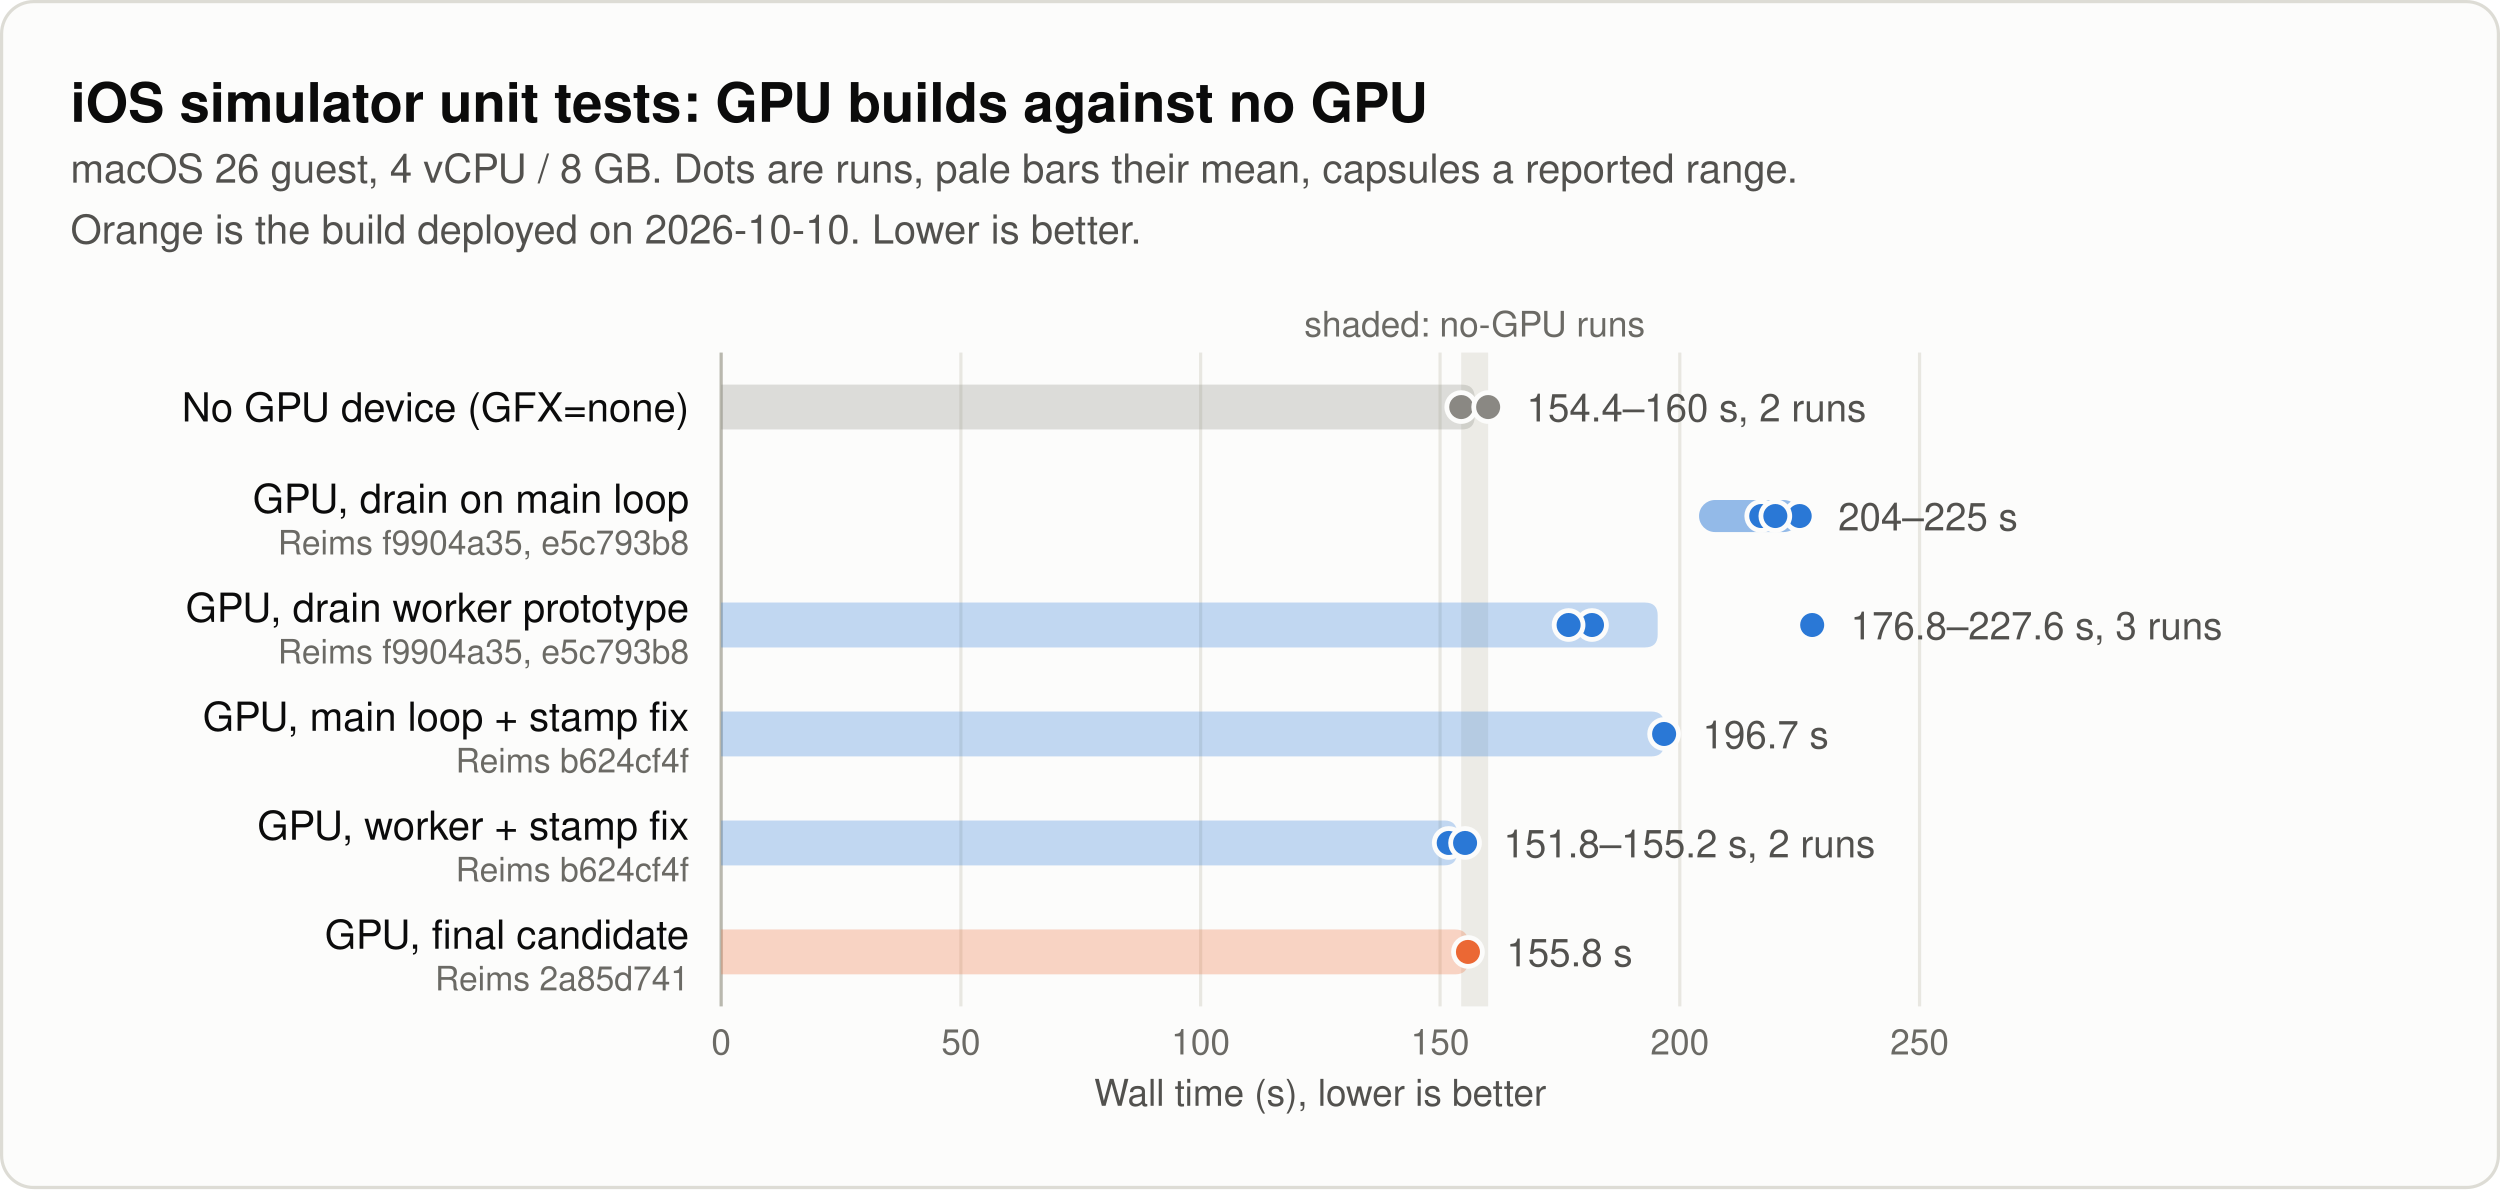
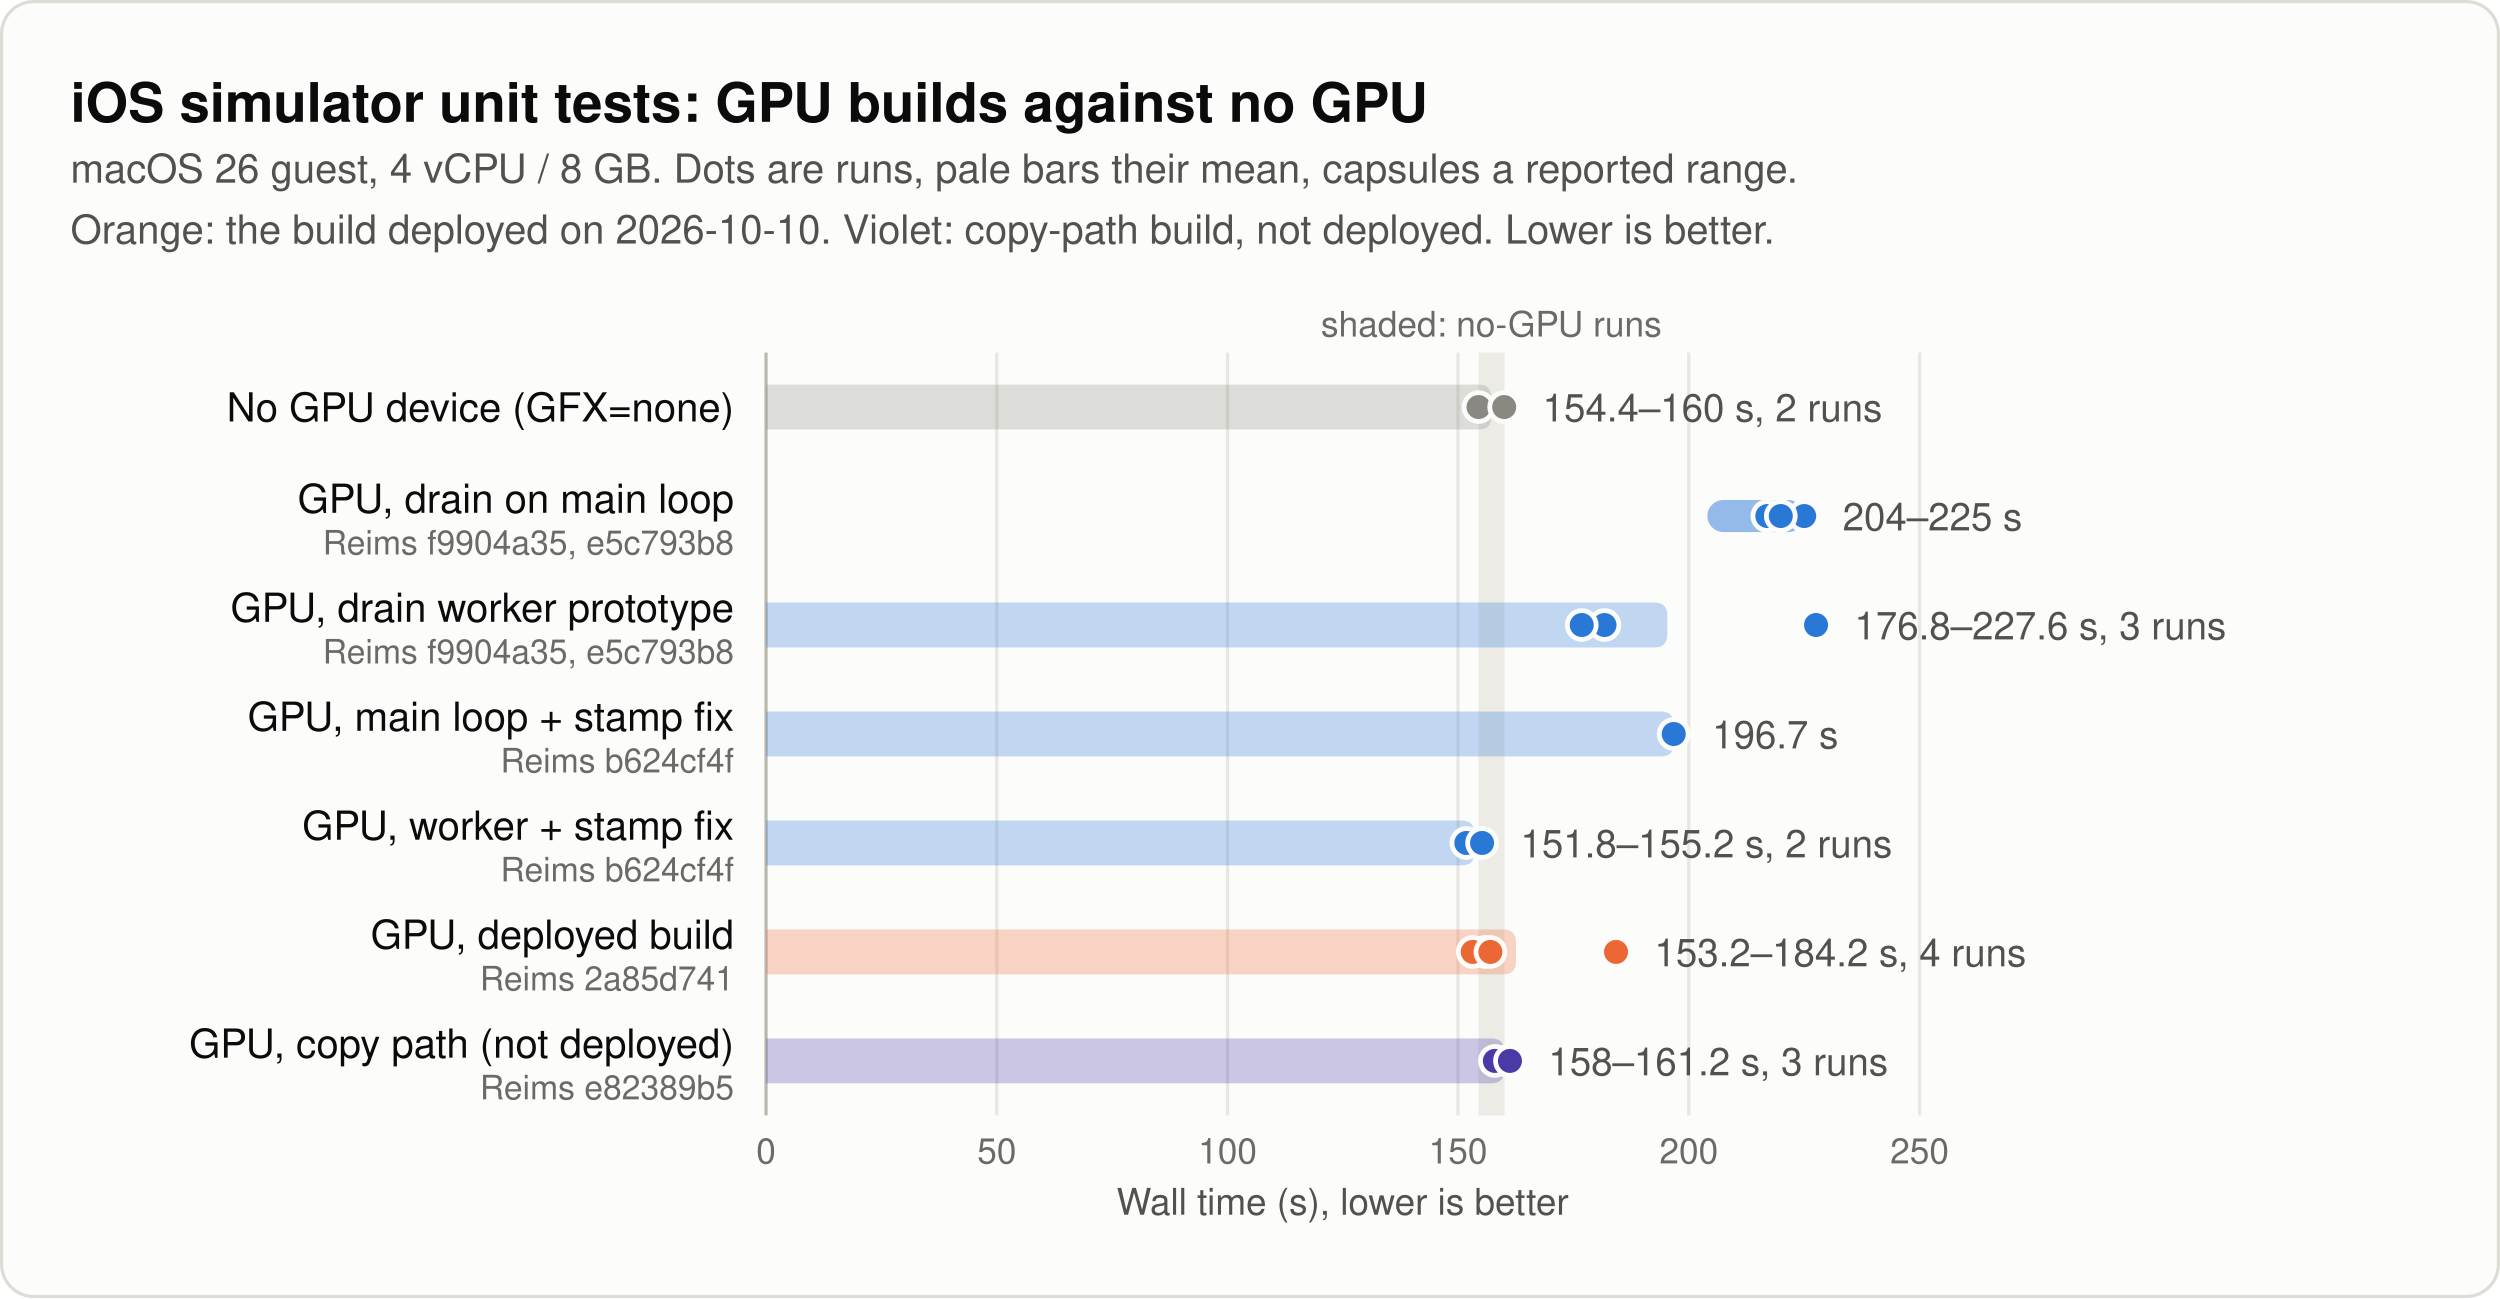
- <svg xmlns="http://www.w3.org/2000/svg" width="780" height="371" viewBox="0 0 780 371" role="img" font-family="system-ui, -apple-system, 'Segoe UI', Helvetica, Arial, sans-serif">
-   <rect x="0.5" y="0.5" width="779" height="370" rx="10" fill="#fcfcfb" stroke="#dddcd5" />
+ <svg xmlns="http://www.w3.org/2000/svg" width="780" height="405" viewBox="0 0 780 405" role="img" font-family="system-ui, -apple-system, 'Segoe UI', Helvetica, Arial, sans-serif">
+   <rect x="0.5" y="0.5" width="779" height="404" rx="10" fill="#fcfcfb" stroke="#dddcd5" />
  <text x="22.0" y="38.0" font-size="17" fill="#0b0b0b" text-anchor="start" font-weight="600">iOS simulator unit tests: GPU builds against no GPU</text>
  <text x="22.0" y="57.0" font-size="12.5" fill="#52514e" text-anchor="start">macOS 26 guest, 4 vCPU / 8 GB. Dots are runs, pale bars their mean, capsules a reported range.</text>
-   <text x="22.0" y="76.0" font-size="12.5" fill="#52514e" text-anchor="start">Orange is the build deployed on 2026-10-10. Lower is better.</text>
-   <rect x="455.9" y="110.0" width="8.4" height="204.0" rx="0" fill="#ecebe6" />
-   <text x="460.1" y="105.0" font-size="11" fill="#6b6a65" text-anchor="middle">shaded: no-GPU runs</text>
-   <line x1="225.0" y1="110.0" x2="225.0" y2="314.0" stroke="#b9b8ae" stroke-width="1" />
-   <text x="225.0" y="329.0" font-size="11" fill="#6b6a65" text-anchor="middle">0</text>
-   <line x1="299.8" y1="110.0" x2="299.8" y2="314.0" stroke="#e8e7e1" stroke-width="1" />
-   <text x="299.8" y="329.0" font-size="11" fill="#6b6a65" text-anchor="middle">50</text>
-   <line x1="374.6" y1="110.0" x2="374.6" y2="314.0" stroke="#e8e7e1" stroke-width="1" />
-   <text x="374.6" y="329.0" font-size="11" fill="#6b6a65" text-anchor="middle">100</text>
-   <line x1="449.3" y1="110.0" x2="449.3" y2="314.0" stroke="#e8e7e1" stroke-width="1" />
-   <text x="449.3" y="329.0" font-size="11" fill="#6b6a65" text-anchor="middle">150</text>
-   <line x1="524.1" y1="110.0" x2="524.1" y2="314.0" stroke="#e8e7e1" stroke-width="1" />
-   <text x="524.1" y="329.0" font-size="11" fill="#6b6a65" text-anchor="middle">200</text>
-   <line x1="598.9" y1="110.0" x2="598.9" y2="314.0" stroke="#e8e7e1" stroke-width="1" />
-   <text x="598.9" y="329.0" font-size="11" fill="#6b6a65" text-anchor="middle">250</text>
-   <text x="215.0" y="131.5" font-size="12.5" fill="#0b0b0b" text-anchor="end">No GPU device (GFX=none)</text>
-   <path d="M225.0,120.0 H456.1 Q460.1,120.0 460.1,124.0 V130.0 Q460.1,134.0 456.1,134.0 H225.0 Z" fill="#8a8883" fill-opacity="0.28" />
-   <circle cx="455.9" cy="127.0" r="4.5" fill="#8a8883" stroke="#fcfcfb" stroke-width="1.5" />
-   <circle cx="464.3" cy="127.0" r="4.5" fill="#8a8883" stroke="#fcfcfb" stroke-width="1.5" />
-   <text x="476.3" y="131.5" font-size="12" fill="#52514e" text-anchor="start">154.4–160 s, 2 runs</text>
-   <text x="215.0" y="160.0" font-size="12.5" fill="#0b0b0b" text-anchor="end">GPU, drain on main loop</text>
-   <text x="215.0" y="173.0" font-size="10.5" fill="#6b6a65" text-anchor="end">Reims f9904a35, e5c793b8</text>
-   <rect x="530.1" y="156.0" width="31.4" height="10.0" rx="5" fill="#2a78d6" fill-opacity="0.5" />
-   <circle cx="549.5" cy="161.0" r="4.5" fill="#2a78d6" stroke="#fcfcfb" stroke-width="1.5" />
-   <circle cx="561.5" cy="161.0" r="4.5" fill="#2a78d6" stroke="#fcfcfb" stroke-width="1.5" />
-   <circle cx="553.9" cy="161.0" r="4.5" fill="#2a78d6" stroke="#fcfcfb" stroke-width="1.5" />
-   <text x="573.5" y="165.5" font-size="12" fill="#52514e" text-anchor="start">204–225 s</text>
-   <text x="215.0" y="194.0" font-size="12.5" fill="#0b0b0b" text-anchor="end">GPU, drain worker prototype</text>
-   <text x="215.0" y="207.0" font-size="10.5" fill="#6b6a65" text-anchor="end">Reims f9904a35, e5c793b8</text>
-   <path d="M225.0,188.0 H513.2 Q517.2,188.0 517.2,192.0 V198.0 Q517.2,202.0 513.2,202.0 H225.0 Z" fill="#2a78d6" fill-opacity="0.28" />
-   <circle cx="565.4" cy="195.0" r="4.5" fill="#2a78d6" stroke="#fcfcfb" stroke-width="1.5" />
-   <circle cx="496.7" cy="195.0" r="4.5" fill="#2a78d6" stroke="#fcfcfb" stroke-width="1.5" />
-   <circle cx="489.4" cy="195.0" r="4.5" fill="#2a78d6" stroke="#fcfcfb" stroke-width="1.5" />
-   <text x="577.4" y="199.5" font-size="12" fill="#52514e" text-anchor="start">176.8–227.6 s, 3 runs</text>
-   <text x="215.0" y="228.0" font-size="12.5" fill="#0b0b0b" text-anchor="end">GPU, main loop + stamp fix</text>
-   <text x="215.0" y="241.0" font-size="10.5" fill="#6b6a65" text-anchor="end">Reims b624cf4f</text>
-   <path d="M225.0,222.0 H515.2 Q519.2,222.0 519.2,226.0 V232.0 Q519.2,236.0 515.2,236.0 H225.0 Z" fill="#2a78d6" fill-opacity="0.28" />
-   <circle cx="519.2" cy="229.0" r="4.5" fill="#2a78d6" stroke="#fcfcfb" stroke-width="1.5" />
-   <text x="531.2" y="233.5" font-size="12" fill="#52514e" text-anchor="start">196.7 s</text>
-   <text x="215.0" y="262.0" font-size="12.5" fill="#0b0b0b" text-anchor="end">GPU, worker + stamp fix</text>
-   <text x="215.0" y="275.0" font-size="10.5" fill="#6b6a65" text-anchor="end">Reims b624cf4f</text>
-   <path d="M225.0,256.0 H450.6 Q454.6,256.0 454.6,260.0 V266.0 Q454.6,270.0 450.6,270.0 H225.0 Z" fill="#2a78d6" fill-opacity="0.28" />
-   <circle cx="452.0" cy="263.0" r="4.5" fill="#2a78d6" stroke="#fcfcfb" stroke-width="1.5" />
-   <circle cx="457.1" cy="263.0" r="4.5" fill="#2a78d6" stroke="#fcfcfb" stroke-width="1.5" />
-   <text x="469.1" y="267.5" font-size="12" fill="#52514e" text-anchor="start">151.8–155.2 s, 2 runs</text>
-   <text x="215.0" y="296.0" font-size="12.5" fill="#0b0b0b" text-anchor="end">GPU, final candidate</text>
-   <text x="215.0" y="309.0" font-size="10.5" fill="#6b6a65" text-anchor="end">Reims 2a85d741</text>
-   <path d="M225.0,290.0 H454.0 Q458.0,290.0 458.0,294.0 V300.0 Q458.0,304.0 454.0,304.0 H225.0 Z" fill="#eb6834" fill-opacity="0.28" />
-   <circle cx="458.0" cy="297.0" r="4.5" fill="#eb6834" stroke="#fcfcfb" stroke-width="1.5" />
-   <text x="470.0" y="301.5" font-size="12" fill="#52514e" text-anchor="start">155.8 s</text>
-   <text x="411.9" y="345.0" font-size="11.5" fill="#52514e" text-anchor="middle">Wall time (s), lower is better</text>
+   <text x="22.0" y="76.0" font-size="12.5" fill="#52514e" text-anchor="start">Orange: the build deployed on 2026-10-10. Violet: copy-path build, not deployed. Lower is better.</text>
+   <rect x="461.3" y="110.0" width="8.1" height="238.0" rx="0" fill="#ecebe6" />
+   <text x="465.3" y="105.0" font-size="11" fill="#6b6a65" text-anchor="middle">shaded: no-GPU runs</text>
+   <line x1="239.0" y1="110.0" x2="239.0" y2="348.0" stroke="#b9b8ae" stroke-width="1" />
+   <text x="239.0" y="363.0" font-size="11" fill="#6b6a65" text-anchor="middle">0</text>
+   <line x1="311.0" y1="110.0" x2="311.0" y2="348.0" stroke="#e8e7e1" stroke-width="1" />
+   <text x="311.0" y="363.0" font-size="11" fill="#6b6a65" text-anchor="middle">50</text>
+   <line x1="383.0" y1="110.0" x2="383.0" y2="348.0" stroke="#e8e7e1" stroke-width="1" />
+   <text x="383.0" y="363.0" font-size="11" fill="#6b6a65" text-anchor="middle">100</text>
+   <line x1="454.9" y1="110.0" x2="454.9" y2="348.0" stroke="#e8e7e1" stroke-width="1" />
+   <text x="454.9" y="363.0" font-size="11" fill="#6b6a65" text-anchor="middle">150</text>
+   <line x1="526.9" y1="110.0" x2="526.9" y2="348.0" stroke="#e8e7e1" stroke-width="1" />
+   <text x="526.9" y="363.0" font-size="11" fill="#6b6a65" text-anchor="middle">200</text>
+   <line x1="598.9" y1="110.0" x2="598.9" y2="348.0" stroke="#e8e7e1" stroke-width="1" />
+   <text x="598.9" y="363.0" font-size="11" fill="#6b6a65" text-anchor="middle">250</text>
+   <text x="229.0" y="131.5" font-size="12.5" fill="#0b0b0b" text-anchor="end">No GPU device (GFX=none)</text>
+   <path d="M239.0,120.0 H461.3 Q465.3,120.0 465.3,124.0 V130.0 Q465.3,134.0 461.3,134.0 H239.0 Z" fill="#8a8883" fill-opacity="0.28" />
+   <circle cx="461.3" cy="127.0" r="4.5" fill="#8a8883" stroke="#fcfcfb" stroke-width="1.5" />
+   <circle cx="469.3" cy="127.0" r="4.5" fill="#8a8883" stroke="#fcfcfb" stroke-width="1.5" />
+   <text x="481.3" y="131.5" font-size="12" fill="#52514e" text-anchor="start">154.4–160 s, 2 runs</text>
+   <text x="229.0" y="160.0" font-size="12.5" fill="#0b0b0b" text-anchor="end">GPU, drain on main loop</text>
+   <text x="229.0" y="173.0" font-size="10.5" fill="#6b6a65" text-anchor="end">Reims f9904a35, e5c793b8</text>
+   <rect x="532.7" y="156.0" width="30.2" height="10.0" rx="5" fill="#2a78d6" fill-opacity="0.5" />
+   <circle cx="551.4" cy="161.0" r="4.5" fill="#2a78d6" stroke="#fcfcfb" stroke-width="1.5" />
+   <circle cx="562.9" cy="161.0" r="4.5" fill="#2a78d6" stroke="#fcfcfb" stroke-width="1.5" />
+   <circle cx="555.6" cy="161.0" r="4.5" fill="#2a78d6" stroke="#fcfcfb" stroke-width="1.5" />
+   <text x="574.9" y="165.5" font-size="12" fill="#52514e" text-anchor="start">204–225 s</text>
+   <text x="229.0" y="194.0" font-size="12.5" fill="#0b0b0b" text-anchor="end">GPU, drain worker prototype</text>
+   <text x="229.0" y="207.0" font-size="10.5" fill="#6b6a65" text-anchor="end">Reims f9904a35, e5c793b8</text>
+   <path d="M239.0,188.0 H516.2 Q520.2,188.0 520.2,192.0 V198.0 Q520.2,202.0 516.2,202.0 H239.0 Z" fill="#2a78d6" fill-opacity="0.28" />
+   <circle cx="566.6" cy="195.0" r="4.5" fill="#2a78d6" stroke="#fcfcfb" stroke-width="1.5" />
+   <circle cx="500.6" cy="195.0" r="4.5" fill="#2a78d6" stroke="#fcfcfb" stroke-width="1.5" />
+   <circle cx="493.5" cy="195.0" r="4.5" fill="#2a78d6" stroke="#fcfcfb" stroke-width="1.5" />
+   <text x="578.6" y="199.5" font-size="12" fill="#52514e" text-anchor="start">176.8–227.6 s, 3 runs</text>
+   <text x="229.0" y="228.0" font-size="12.5" fill="#0b0b0b" text-anchor="end">GPU, main loop + stamp fix</text>
+   <text x="229.0" y="241.0" font-size="10.5" fill="#6b6a65" text-anchor="end">Reims b624cf4f</text>
+   <path d="M239.0,222.0 H518.2 Q522.2,222.0 522.2,226.0 V232.0 Q522.2,236.0 518.2,236.0 H239.0 Z" fill="#2a78d6" fill-opacity="0.28" />
+   <circle cx="522.2" cy="229.0" r="4.5" fill="#2a78d6" stroke="#fcfcfb" stroke-width="1.5" />
+   <text x="534.2" y="233.5" font-size="12" fill="#52514e" text-anchor="start">196.7 s</text>
+   <text x="229.0" y="262.0" font-size="12.5" fill="#0b0b0b" text-anchor="end">GPU, worker + stamp fix</text>
+   <text x="229.0" y="275.0" font-size="10.5" fill="#6b6a65" text-anchor="end">Reims b624cf4f</text>
+   <path d="M239.0,256.0 H456.0 Q460.0,256.0 460.0,260.0 V266.0 Q460.0,270.0 456.0,270.0 H239.0 Z" fill="#2a78d6" fill-opacity="0.28" />
+   <circle cx="457.5" cy="263.0" r="4.5" fill="#2a78d6" stroke="#fcfcfb" stroke-width="1.5" />
+   <circle cx="462.4" cy="263.0" r="4.5" fill="#2a78d6" stroke="#fcfcfb" stroke-width="1.5" />
+   <text x="474.4" y="267.5" font-size="12" fill="#52514e" text-anchor="start">151.8–155.2 s, 2 runs</text>
+   <text x="229.0" y="296.0" font-size="12.5" fill="#0b0b0b" text-anchor="end">GPU, deployed build</text>
+   <text x="229.0" y="309.0" font-size="10.5" fill="#6b6a65" text-anchor="end">Reims 2a85d741</text>
+   <path d="M239.0,290.0 H469.0 Q473.0,290.0 473.0,294.0 V300.0 Q473.0,304.0 469.0,304.0 H239.0 Z" fill="#eb6834" fill-opacity="0.28" />
+   <circle cx="463.3" cy="297.0" r="4.5" fill="#eb6834" stroke="#fcfcfb" stroke-width="1.5" />
+   <circle cx="504.2" cy="297.0" r="4.5" fill="#eb6834" stroke="#fcfcfb" stroke-width="1.5" />
+   <circle cx="459.5" cy="297.0" r="4.5" fill="#eb6834" stroke="#fcfcfb" stroke-width="1.5" />
+   <circle cx="465.0" cy="297.0" r="4.5" fill="#eb6834" stroke="#fcfcfb" stroke-width="1.5" />
+   <text x="516.2" y="301.5" font-size="12" fill="#52514e" text-anchor="start">153.2–184.2 s, 4 runs</text>
+   <text x="229.0" y="330.0" font-size="12.5" fill="#0b0b0b" text-anchor="end">GPU, copy path (not deployed)</text>
+   <text x="229.0" y="343.0" font-size="10.5" fill="#6b6a65" text-anchor="end">Reims e82389b5</text>
+   <path d="M239.0,324.0 H465.3 Q469.3,324.0 469.3,328.0 V334.0 Q469.3,338.0 465.3,338.0 H239.0 Z" fill="#4a3aa7" fill-opacity="0.28" />
+   <circle cx="470.5" cy="331.0" r="4.5" fill="#4a3aa7" stroke="#fcfcfb" stroke-width="1.5" />
+   <circle cx="466.4" cy="331.0" r="4.5" fill="#4a3aa7" stroke="#fcfcfb" stroke-width="1.5" />
+   <circle cx="471.1" cy="331.0" r="4.5" fill="#4a3aa7" stroke="#fcfcfb" stroke-width="1.5" />
+   <text x="483.1" y="335.5" font-size="12" fill="#52514e" text-anchor="start">158–161.2 s, 3 runs</text>
+   <text x="418.9" y="379.0" font-size="11.5" fill="#52514e" text-anchor="middle">Wall time (s), lower is better</text>
</svg>
